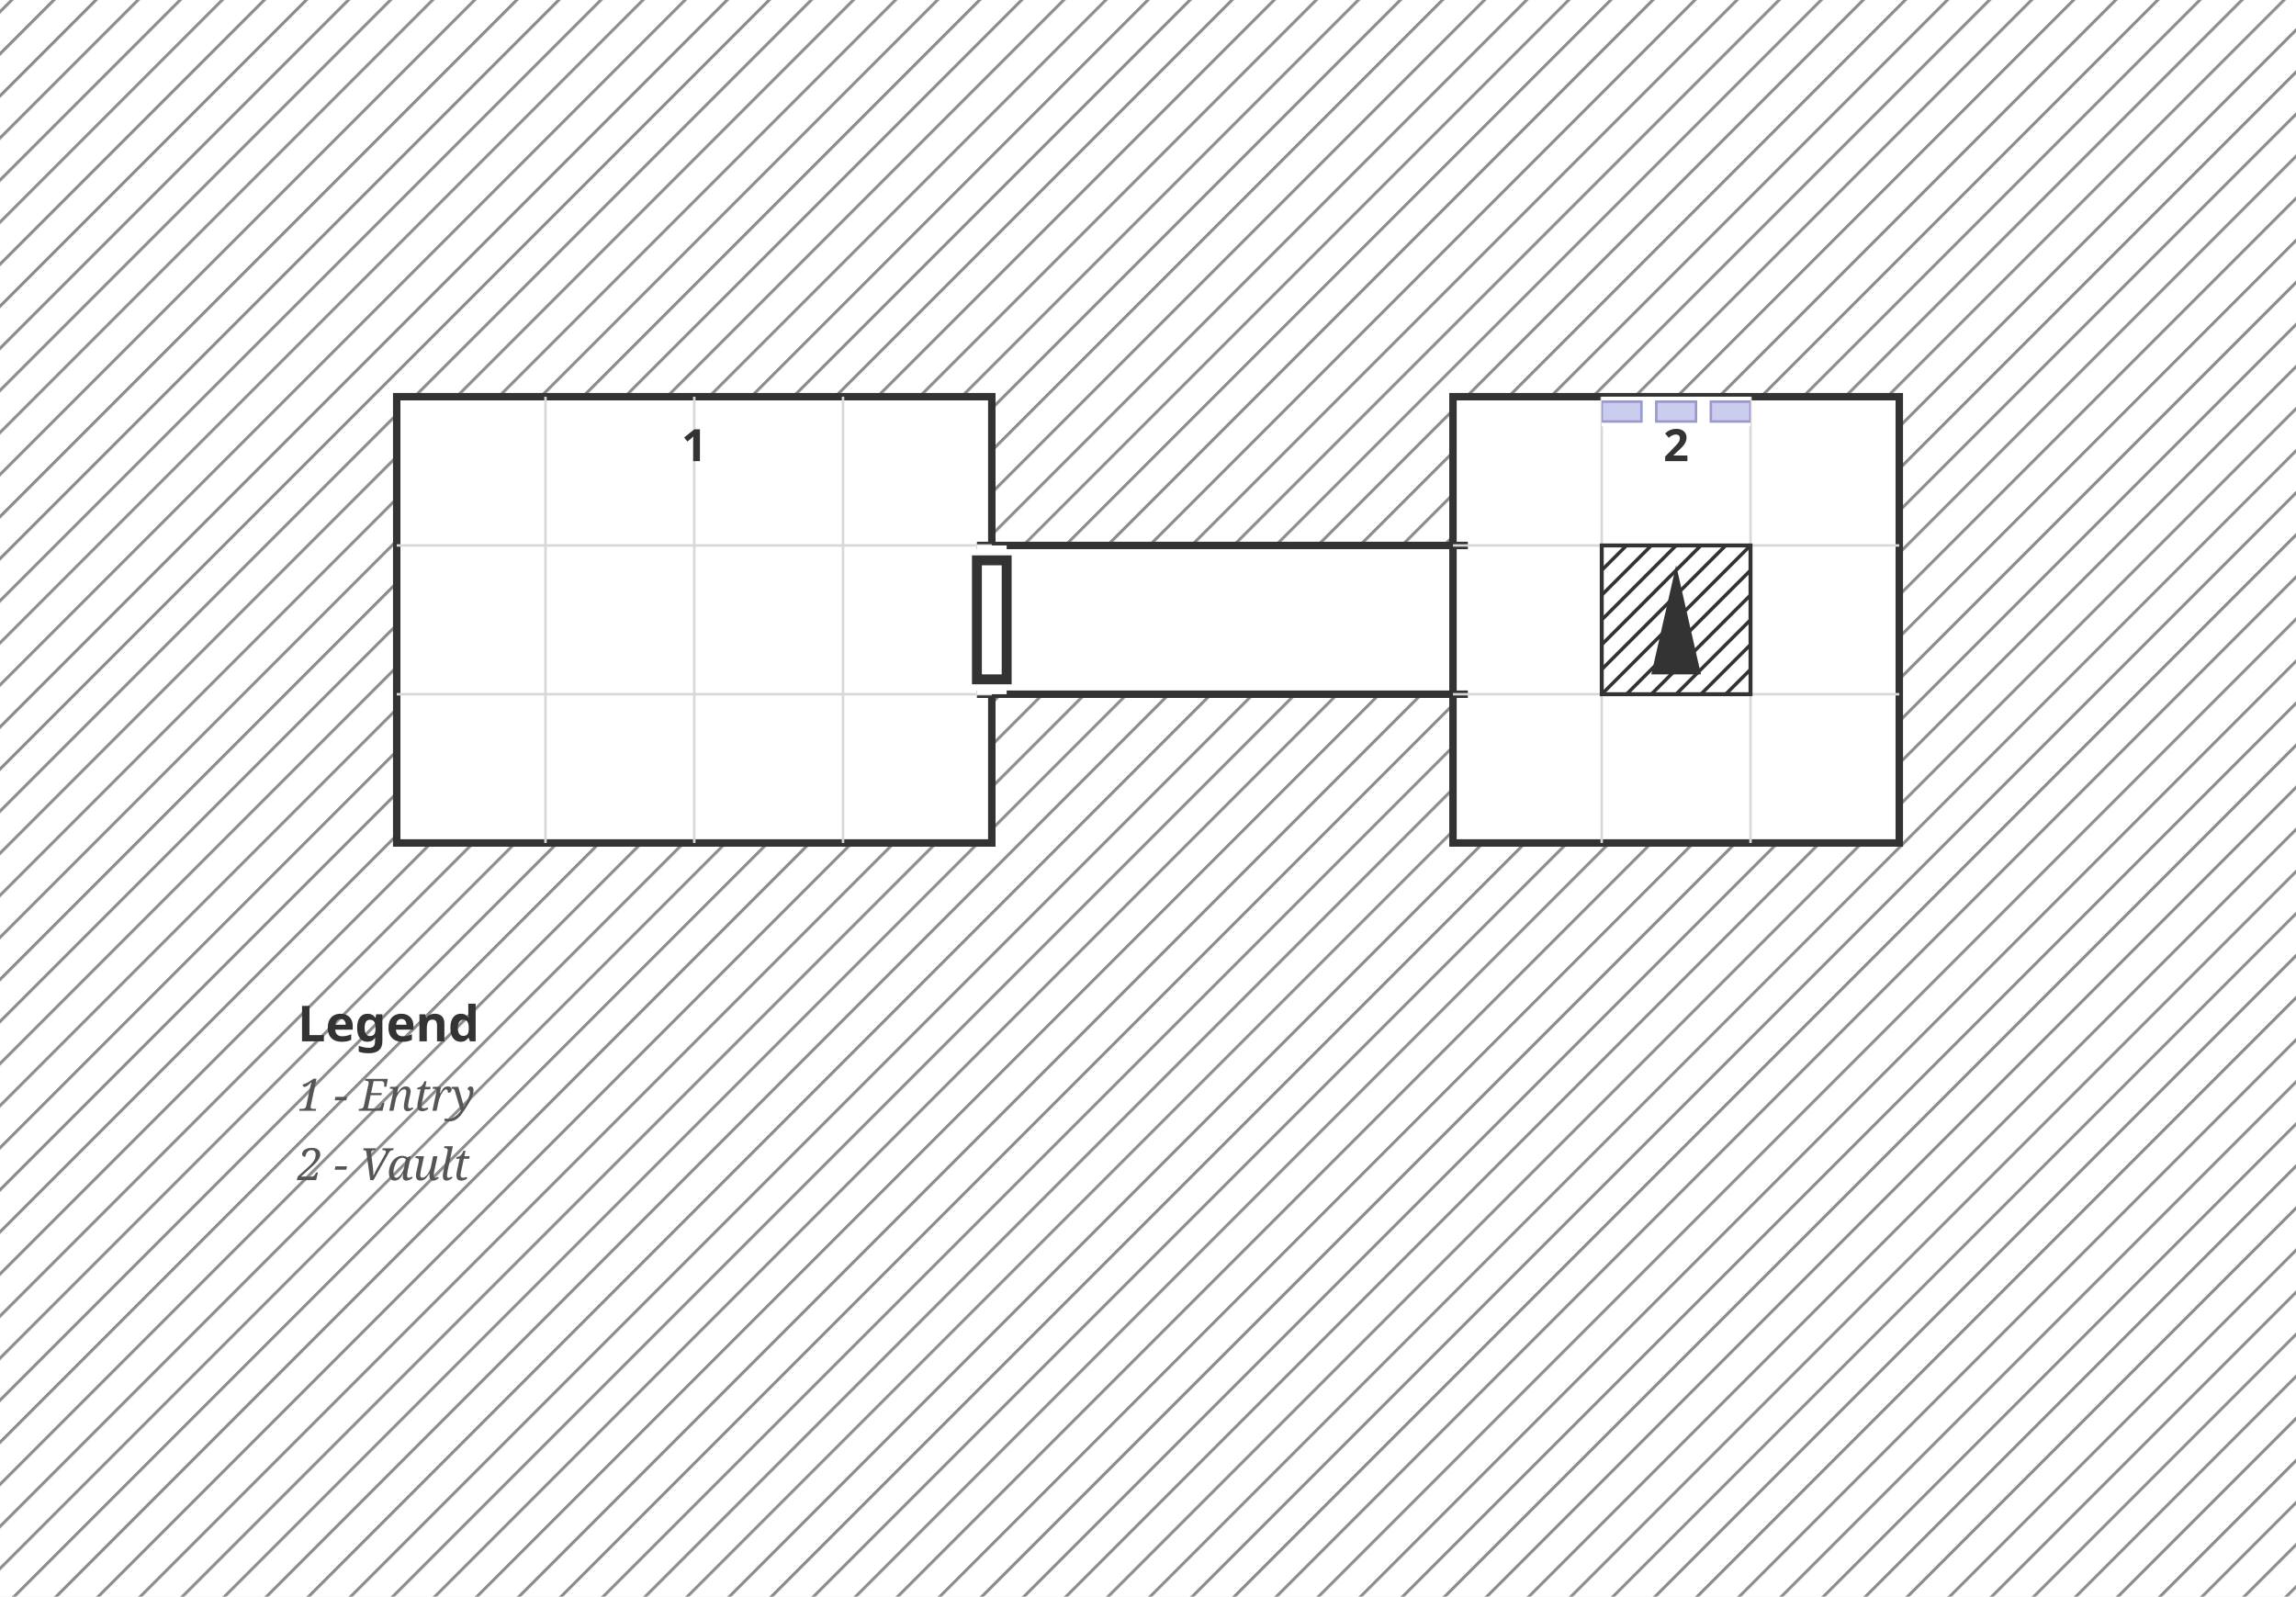
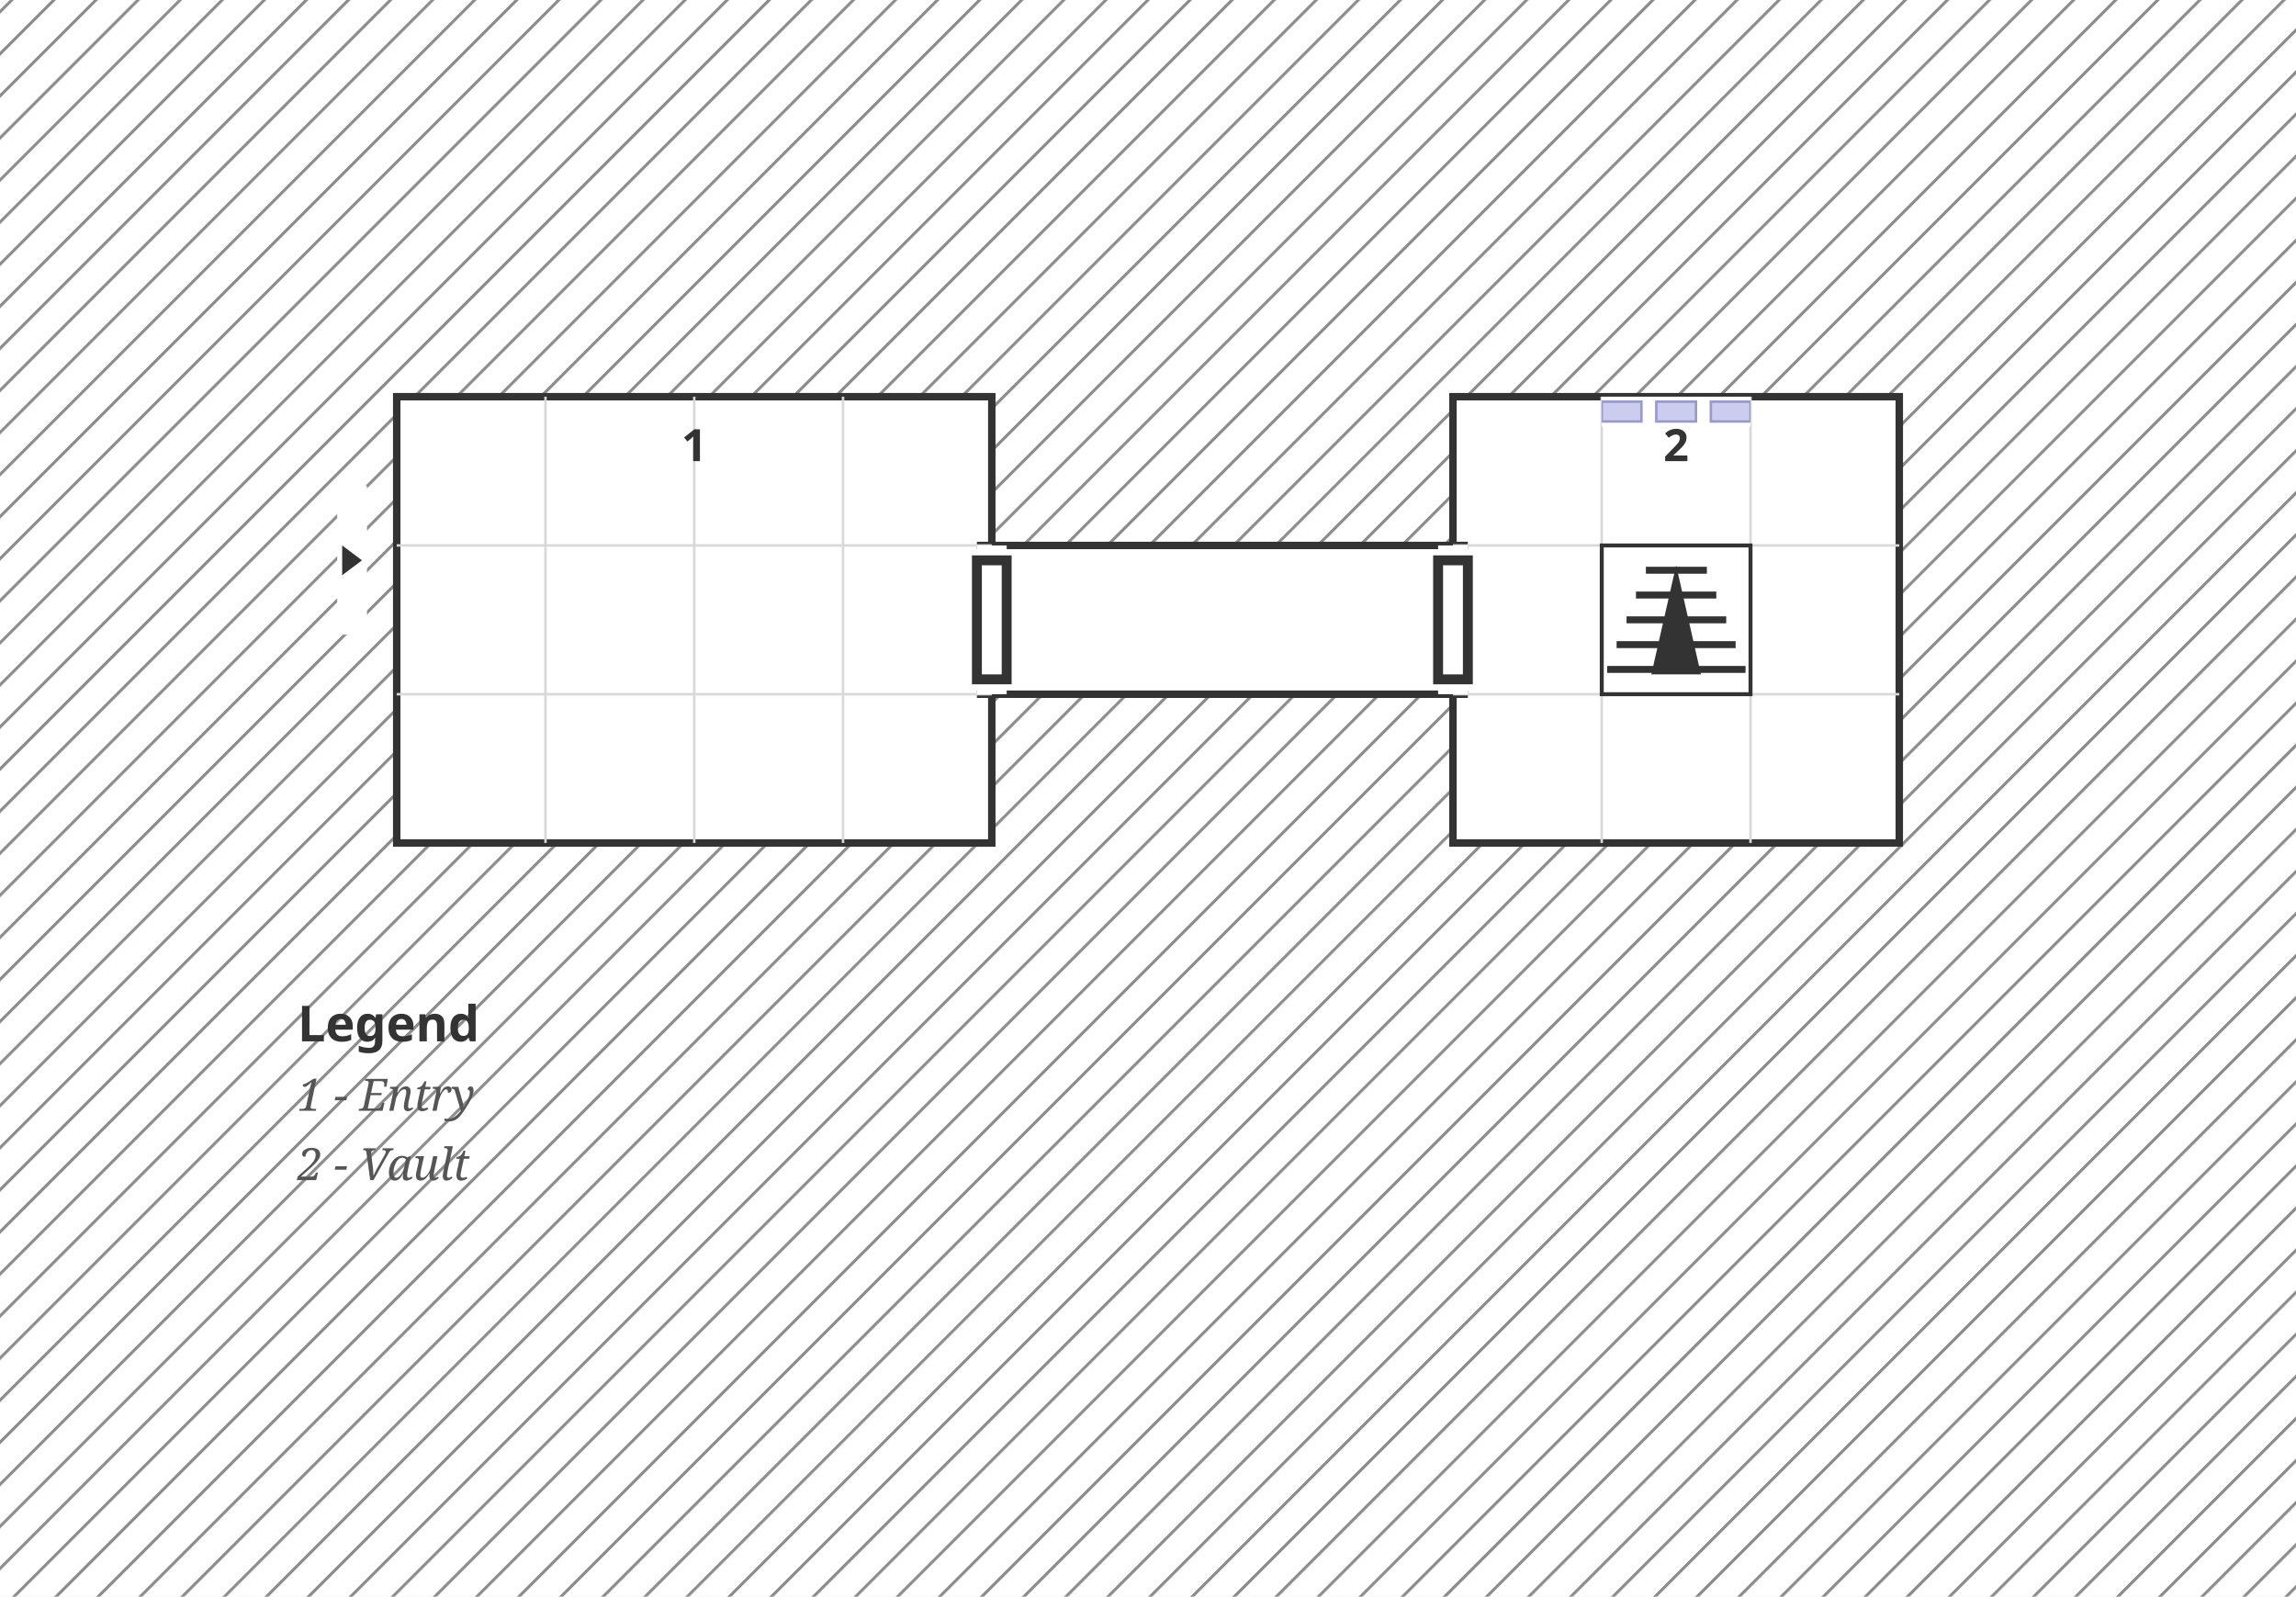
<svg xmlns="http://www.w3.org/2000/svg" viewBox="-140 -125 463 322" width="463" height="322">
  <defs>
    <pattern id="hatch" width="6" height="6" patternTransform="rotate(45 0 0)" patternUnits="userSpaceOnUse">
      <line x1="0" y1="0" x2="0" y2="6" stroke="#888" stroke-width="1.2" />
    </pattern>
    <symbol id="door-open" viewBox="0 0 30 30">
      <rect x="0" y="12" width="30" height="6" fill="white" />
      <rect x="0" y="11" width="4" height="8" fill="#333" />
      <rect x="26" y="11" width="4" height="8" fill="#333" />
    </symbol>
    <symbol id="door-locked" viewBox="0 0 30 30">
      <rect x="0" y="12" width="30" height="6" fill="white" />
      <rect x="2" y="11" width="26" height="8" fill="#333" />
      <rect x="4" y="13" width="22" height="4" fill="white" />
    </symbol>
    <symbol id="door-secret" viewBox="0 0 30 30">
      <line x1="0" y1="15" x2="30" y2="15" stroke="#888" stroke-width="1.2" stroke-dasharray="6,6" />
    </symbol>
    <symbol id="door-barred" viewBox="0 0 30 30">
      <rect x="0" y="12" width="30" height="6" fill="white" />
      <rect x="2" y="11" width="26" height="8" fill="#555" />
      <line x1="8" y1="11" x2="8" y2="19" stroke="white" stroke-width="2" />
      <line x1="15" y1="11" x2="15" y2="19" stroke="white" stroke-width="2" />
      <line x1="22" y1="11" x2="22" y2="19" stroke="white" stroke-width="2" />
    </symbol>
    <symbol id="door-double" viewBox="0 0 30 30">
      <rect x="0" y="12" width="30" height="6" fill="white" />
      <rect x="0" y="11" width="3" height="8" fill="#333" />
      <rect x="27" y="11" width="3" height="8" fill="#333" />
      <line x1="15" y1="11" x2="15" y2="19" stroke="#333" stroke-width="1" />
      <circle cx="11" cy="15" r="1.5" fill="#333" />
      <circle cx="19" cy="15" r="1.5" fill="#333" />
    </symbol>
    <symbol id="door-doorway" viewBox="0 0 30 30">
      <rect x="0" y="12" width="30" height="6" fill="white" />
    </symbol>
    <symbol id="door-portcullis" viewBox="0 0 30 30">
      <rect x="0" y="12" width="30" height="6" fill="white" />
      <rect x="0" y="11" width="4" height="8" fill="#333" />
      <rect x="26" y="11" width="4" height="8" fill="#333" />
      <line x1="9" y1="11" x2="9" y2="19" stroke="#333" stroke-width="1.2" />
      <line x1="15" y1="11" x2="15" y2="19" stroke="#333" stroke-width="1.2" />
      <line x1="21" y1="11" x2="21" y2="19" stroke="#333" stroke-width="1.2" />
    </symbol>
    <symbol id="feat-ladder" viewBox="0 0 30 30">
      <line x1="8" y1="3" x2="8" y2="27" stroke="#333" stroke-width="1.5" />
      <line x1="22" y1="3" x2="22" y2="27" stroke="#333" stroke-width="1.5" />
      <line x1="8" y1="7" x2="22" y2="7" stroke="#333" stroke-width="1" />
      <line x1="8" y1="13" x2="22" y2="13" stroke="#333" stroke-width="1" />
      <line x1="8" y1="19" x2="22" y2="19" stroke="#333" stroke-width="1" />
      <line x1="8" y1="25" x2="22" y2="25" stroke="#333" stroke-width="1" />
    </symbol>
    <symbol id="feat-pillar" viewBox="0 0 30 30">
      <circle cx="15" cy="15" r="10" fill="#666" stroke="#333" stroke-width="1" />
      <circle cx="15" cy="15" r="7" fill="#888" />
    </symbol>
    <symbol id="feat-statue" viewBox="0 0 30 30">
      <polygon points="15,3 27,15 15,27 3,15" fill="#ccc" stroke="#333" stroke-width="1.2" />
      <line x1="15" y1="7" x2="15" y2="23" stroke="#333" stroke-width="0.8" />
      <line x1="7" y1="15" x2="23" y2="15" stroke="#333" stroke-width="0.8" />
    </symbol>
    <symbol id="feat-pool" viewBox="0 0 30 30">
      <rect x="2" y="2" width="26" height="26" rx="8" fill="white" stroke="#99c" stroke-width="1" />
      <path d="M 6 10 Q 10 7 14 10 Q 18 13 22 10" fill="none" stroke="#99c" stroke-width="1.2" />
      <path d="M 6 16 Q 10 13 14 16 Q 18 19 22 16" fill="none" stroke="#99c" stroke-width="1.2" />
      <path d="M 6 22 Q 10 19 14 22 Q 18 25 22 22" fill="none" stroke="#99c" stroke-width="1.2" />
    </symbol>
    <symbol id="feat-stream" viewBox="0 0 30 30">
      <path d="M 0 12 Q 5 8 10 14 Q 15 20 20 14 Q 25 8 30 12" fill="none" stroke="#99c" stroke-width="1.8" />
      <path d="M 0 18 Q 5 14 10 20 Q 15 26 20 20 Q 25 14 30 18" fill="none" stroke="#99c" stroke-width="1.8" />
    </symbol>
    <symbol id="feat-stalactite" viewBox="0 0 30 30">
      <polygon points="7,2  4,16  10,16" fill="#666" />
      <polygon points="15,2 12,13  18,13" fill="#666" />
      <polygon points="23,2 20,18  26,18" fill="#666" />
    </symbol>
    <symbol id="feat-stalagmite" viewBox="0 0 30 30">
      <polygon points="7,28  4,14  10,14" fill="#666" />
      <polygon points="15,28 12,17  18,17" fill="#666" />
      <polygon points="23,28 20,12  26,12" fill="#666" />
    </symbol>
    <symbol id="feat-crevasse" viewBox="0 0 30 30">
      <polygon points="0,15 5,10 9,16 13,8 17,18 21,9 25,16 30,15 30,20 25,20 21,14 17,23 13,13 9,21 5,15 0,20" fill="#555" stroke="#333" stroke-width="0.5" />
    </symbol>
    <symbol id="feat-window" viewBox="0 0 30 6">
      <rect x="0" y="0" width="30" height="6" fill="white" />
      <rect x="0" y="1" width="8" height="4" fill="#cce" stroke="#99c" stroke-width="0.5" />
      <rect x="11" y="1" width="8" height="4" fill="#cce" stroke="#99c" stroke-width="0.5" />
      <rect x="22" y="1" width="8" height="4" fill="#cce" stroke="#99c" stroke-width="0.5" />
    </symbol>
    <symbol id="feat-arrow-slit" viewBox="0 0 30 6">
      <rect x="0" y="0" width="30" height="6" fill="white" />
      <rect x="12" y="1" width="6" height="4" fill="#555" />
    </symbol>
+     <symbol id="feat-exit" viewBox="0 0 30 6">
+       <rect x="0" y="0" width="30" height="6" fill="white" />
+       <polygon points="12,1 18,1 15,5" fill="#333" />
+     </symbol>
    <symbol id="feat-illusory-wall" viewBox="0 0 30 4">
      <line x1="0" y1="2" x2="30" y2="2" stroke="#888" stroke-width="1.5" stroke-dasharray="4,3" />
    </symbol>
    <symbol id="feat-fireplace" viewBox="0 0 30 20">
      <rect x="0" y="0" width="30" height="20" fill="#555" stroke="#333" stroke-width="1" />
      <path d="M 7 19 L 7 8 A 8 8 0 0 1 23 8 L 23 19 Z" fill="white" />
      <path d="M 11 17 Q 15 9 19 17" fill="none" stroke="#c63" stroke-width="1.5" />
    </symbol>
    <symbol id="feat-bed" viewBox="0 0 30 24">
      <rect x="1" y="1" width="28" height="22" fill="white" stroke="#333" stroke-width="1" />
      <rect x="1" y="1" width="28" height="7" fill="#ddd" stroke="#333" stroke-width="0.5" />
      <circle cx="8" cy="5" r="3" fill="white" stroke="#333" stroke-width="0.5" />
      <circle cx="22" cy="5" r="3" fill="white" stroke="#333" stroke-width="0.5" />
    </symbol>
    <symbol id="feat-curtain" viewBox="0 0 30 16">
      <line x1="0" y1="2" x2="30" y2="2" stroke="#333" stroke-width="1.5" />
      <path d="M 0 2 Q 3 14 6 8 Q 9 2 12 14 Q 15 2 18 14 Q 21 2 24 14 Q 27 2 30 8" fill="none" stroke="#333" stroke-width="1.2" />
    </symbol>
  </defs>
  <rect x="-140" y="-125" width="463" height="322" fill="white" />
  <rect x="-140" y="-125" width="463" height="322" fill="url(#hatch)" />
  <rect x="57" y="-15" width="99" height="30" fill="white" />
  <rect x="-60" y="-45" width="120" height="90" fill="white" />
  <rect x="153" y="-45" width="90" height="90" fill="white" />
  <line x1="57" y1="-15" x2="156" y2="-15" stroke="#333" stroke-width="1.5" />
  <line x1="57" y1="15" x2="156" y2="15" stroke="#333" stroke-width="1.5" />
  <rect x="-60" y="-45" width="120" height="90" fill="none" stroke="#333" stroke-width="1.5" />
  <rect x="153" y="-45" width="90" height="90" fill="none" stroke="#333" stroke-width="1.5" />
  <line x1="-30" y1="-45" x2="-30" y2="45" stroke="#d8d8d8" stroke-width="0.5" />
  <line x1="0" y1="-45" x2="0" y2="45" stroke="#d8d8d8" stroke-width="0.5" />
  <line x1="30" y1="-45" x2="30" y2="45" stroke="#d8d8d8" stroke-width="0.5" />
  <line x1="-60" y1="-15" x2="60" y2="-15" stroke="#d8d8d8" stroke-width="0.5" />
  <line x1="-60" y1="15" x2="60" y2="15" stroke="#d8d8d8" stroke-width="0.5" />
  <line x1="183" y1="-45" x2="183" y2="45" stroke="#d8d8d8" stroke-width="0.5" />
  <line x1="213" y1="-45" x2="213" y2="45" stroke="#d8d8d8" stroke-width="0.5" />
  <line x1="153" y1="-15" x2="243" y2="-15" stroke="#d8d8d8" stroke-width="0.5" />
  <line x1="153" y1="15" x2="243" y2="15" stroke="#d8d8d8" stroke-width="0.5" />
-   <clipPath id="scvault">
-     <rect x="183" y="-15" width="30" height="30" />
-   </clipPath>
+   <use href="#feat-exit" x="-60" y="-15" width="30" height="6" transform="rotate(-90,-57,0)" />
  <rect x="183" y="-15" width="30" height="30" fill="white" stroke="#333" stroke-width="0.8" />
-   <g clip-path="url(#scvault)">
-     <line x1="153" y1="15" x2="183" y2="-15" stroke="#333" stroke-width="0.7" />
-     <line x1="158" y1="15" x2="188" y2="-15" stroke="#333" stroke-width="0.7" />
-     <line x1="163" y1="15" x2="193" y2="-15" stroke="#333" stroke-width="0.7" />
-     <line x1="168" y1="15" x2="198" y2="-15" stroke="#333" stroke-width="0.7" />
-     <line x1="173" y1="15" x2="203" y2="-15" stroke="#333" stroke-width="0.7" />
-     <line x1="178" y1="15" x2="208" y2="-15" stroke="#333" stroke-width="0.7" />
-     <line x1="183" y1="15" x2="213" y2="-15" stroke="#333" stroke-width="0.7" />
-     <line x1="188" y1="15" x2="218" y2="-15" stroke="#333" stroke-width="0.7" />
-     <line x1="193" y1="15" x2="223" y2="-15" stroke="#333" stroke-width="0.7" />
-     <line x1="198" y1="15" x2="228" y2="-15" stroke="#333" stroke-width="0.7" />
-     <line x1="203" y1="15" x2="233" y2="-15" stroke="#333" stroke-width="0.7" />
-     <line x1="208" y1="15" x2="238" y2="-15" stroke="#333" stroke-width="0.7" />
-     <line x1="213" y1="15" x2="243" y2="-15" stroke="#333" stroke-width="0.7" />
-     <line x1="218" y1="15" x2="248" y2="-15" stroke="#333" stroke-width="0.7" />
-     <line x1="223" y1="15" x2="253" y2="-15" stroke="#333" stroke-width="0.7" />
-     <line x1="228" y1="15" x2="258" y2="-15" stroke="#333" stroke-width="0.7" />
-     <line x1="233" y1="15" x2="263" y2="-15" stroke="#333" stroke-width="0.7" />
-     <line x1="238" y1="15" x2="268" y2="-15" stroke="#333" stroke-width="0.7" />
-     <line x1="243" y1="15" x2="273" y2="-15" stroke="#333" stroke-width="0.7" />
-   </g>
+   <line x1="191.9" y1="-10.0" x2="204.2" y2="-10.0" stroke="#333" stroke-width="1.4" />
+   <line x1="189.9" y1="-5.0" x2="206.1" y2="-5.0" stroke="#333" stroke-width="1.4" />
+   <line x1="188.0" y1="0.0" x2="208.1" y2="0.0" stroke="#333" stroke-width="1.4" />
+   <line x1="186.0" y1="5.0" x2="210.0" y2="5.0" stroke="#333" stroke-width="1.4" />
+   <line x1="184.1" y1="10.0" x2="212.0" y2="10.0" stroke="#333" stroke-width="1.4" />
  <polygon points="198,-11 193,11 203,11" fill="#333" />
  <use href="#feat-window" x="183" y="-45" width="30" height="6" transform="rotate(180,198,-42)" />
-   <use href="#door-locked" x="45" y="-15" width="30" height="30" transform="rotate(90,60,0)" />
+   <use href="#door-locked" x="45" y="-15" width="30" height="30" preserveAspectRatio="none" transform="rotate(90,60,0)" />
+   <use href="#door-locked" x="138" y="-15" width="30" height="30" preserveAspectRatio="none" transform="rotate(90,153,0)" />
  <text x="0" y="-32" text-anchor="middle" dominant-baseline="auto" fill="#333" font-size="9" font-family="sans-serif" font-weight="bold">1</text>
  <text x="198" y="-32" text-anchor="middle" dominant-baseline="auto" fill="#333" font-size="9" font-family="sans-serif" font-weight="bold">2</text>
  <text x="-80" y="85" fill="#333" font-size="10" font-family="sans-serif" font-weight="bold">Legend</text>
  <text x="-80" y="99" fill="#555" font-size="9" font-family="serif" font-style="italic">1 - Entry</text>
  <text x="-80" y="113" fill="#555" font-size="9" font-family="serif" font-style="italic">2 - Vault</text>
</svg>
